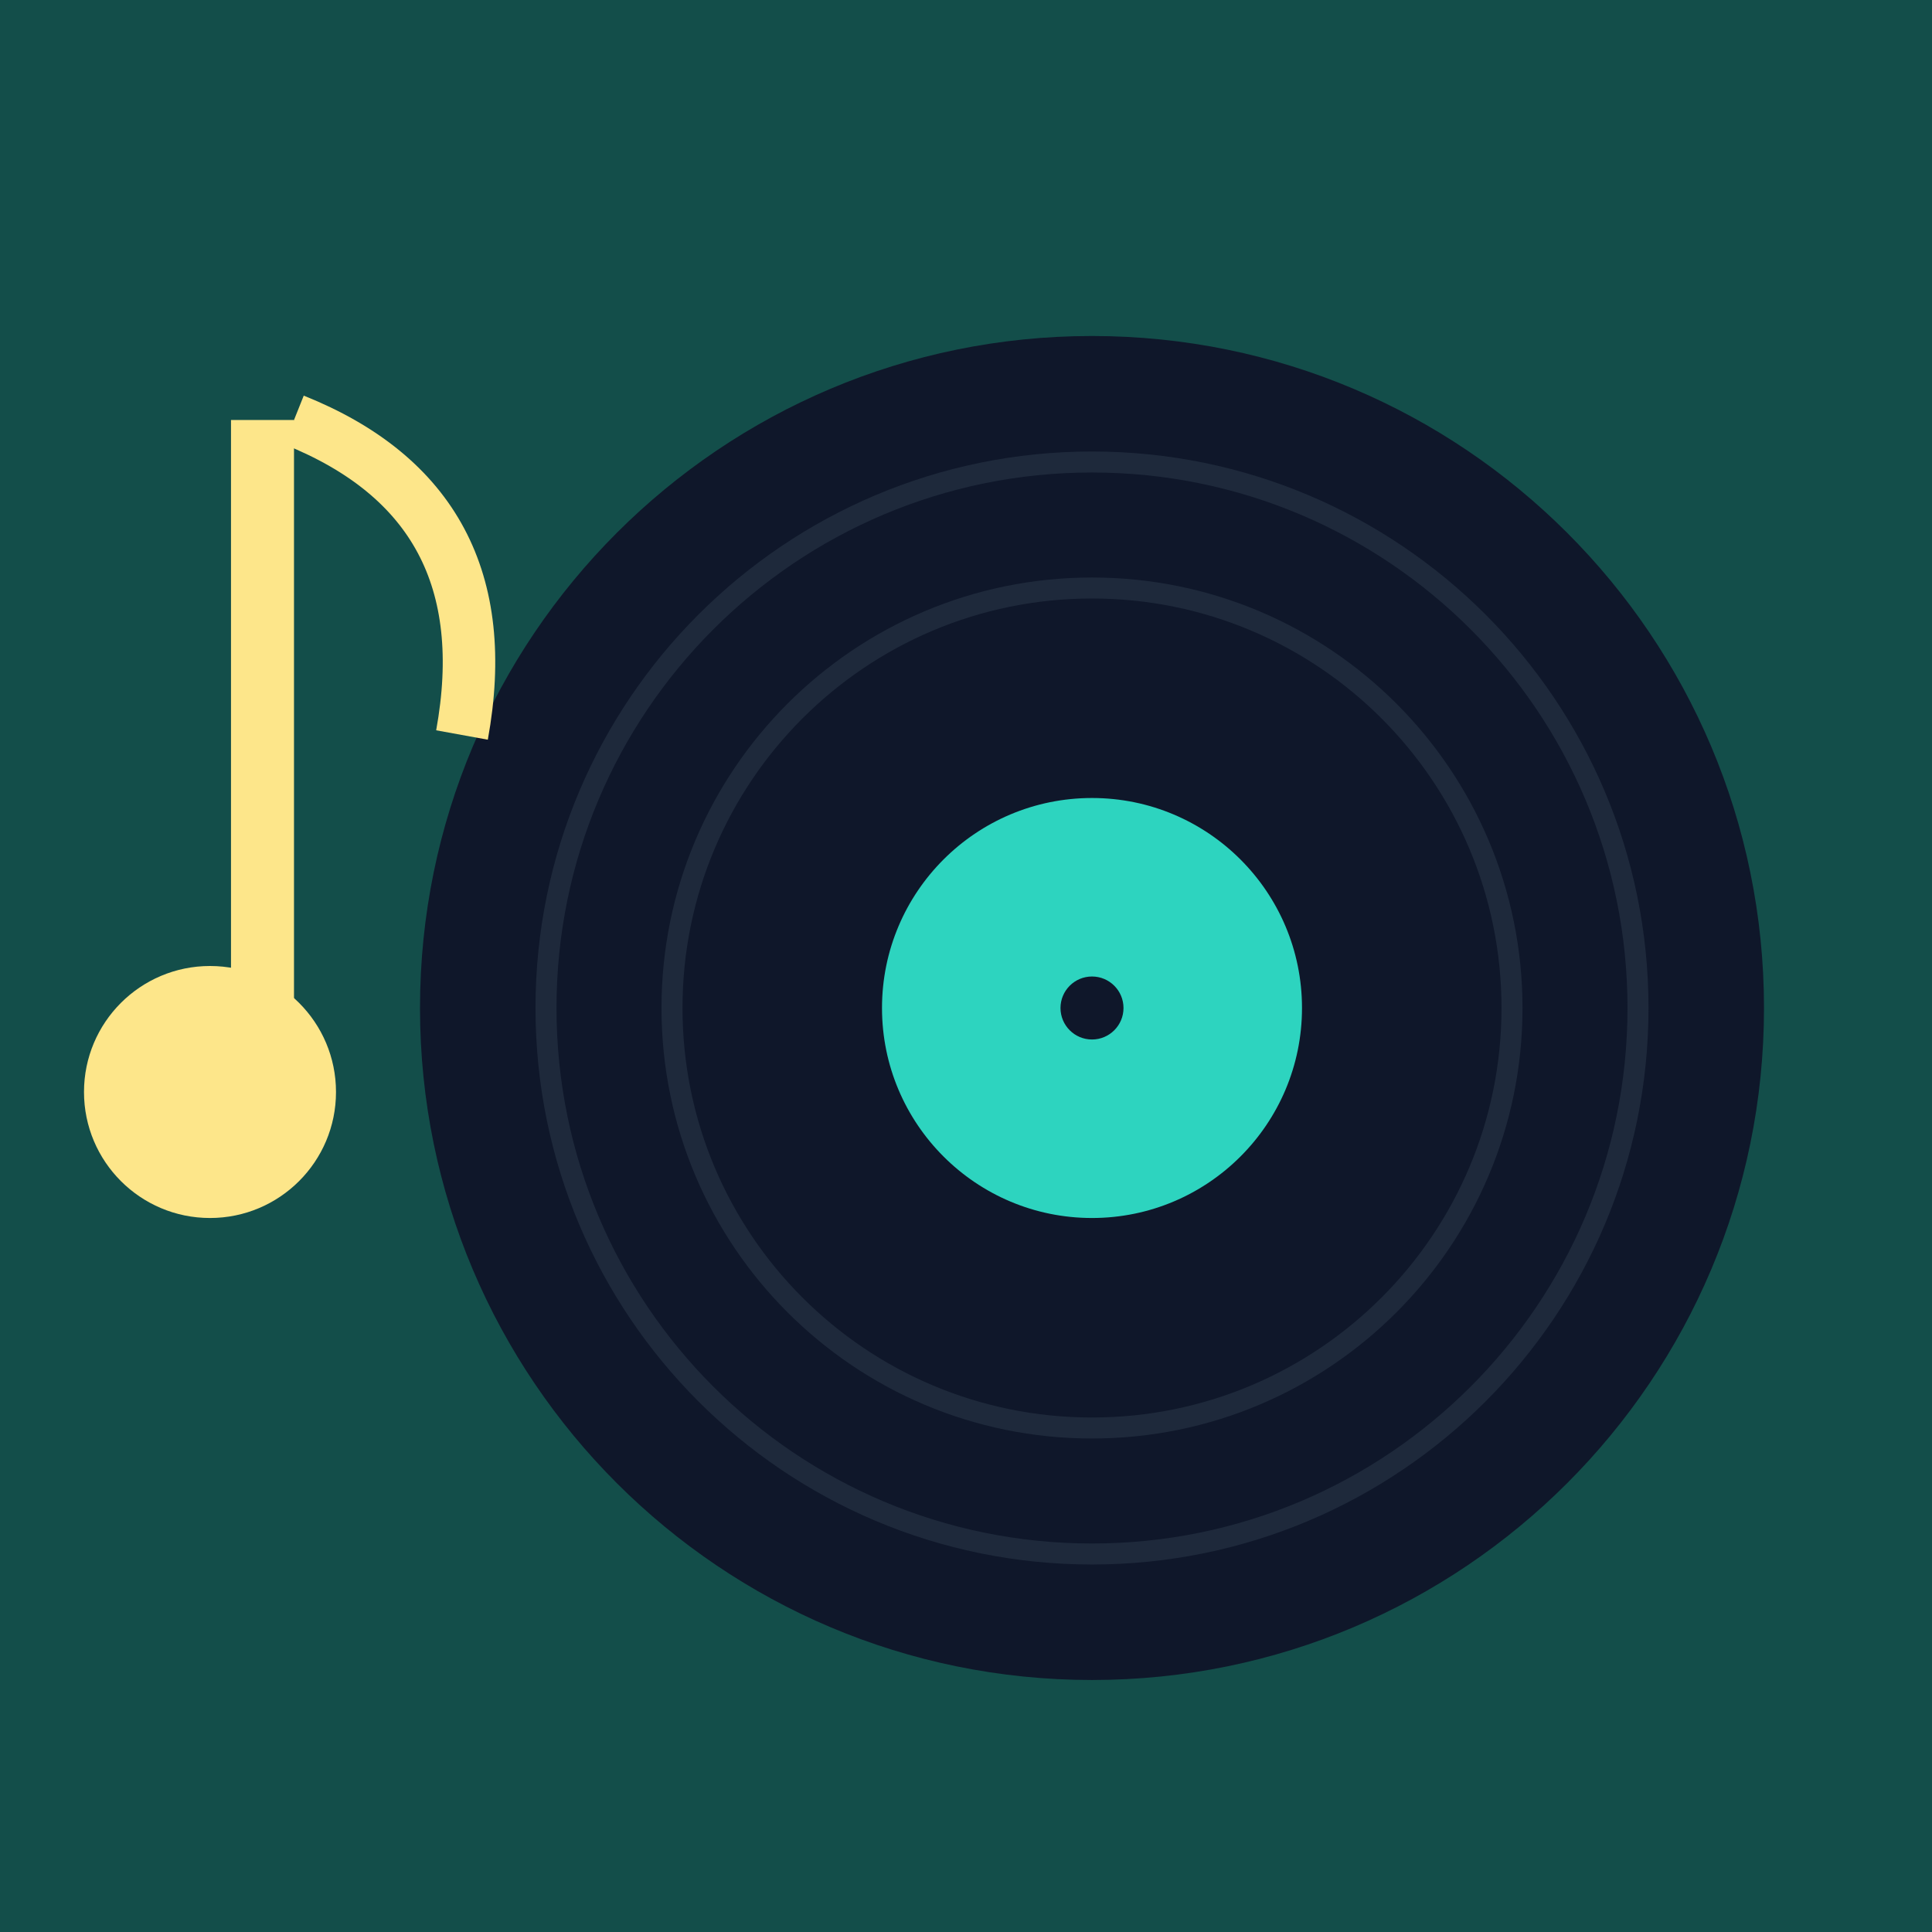
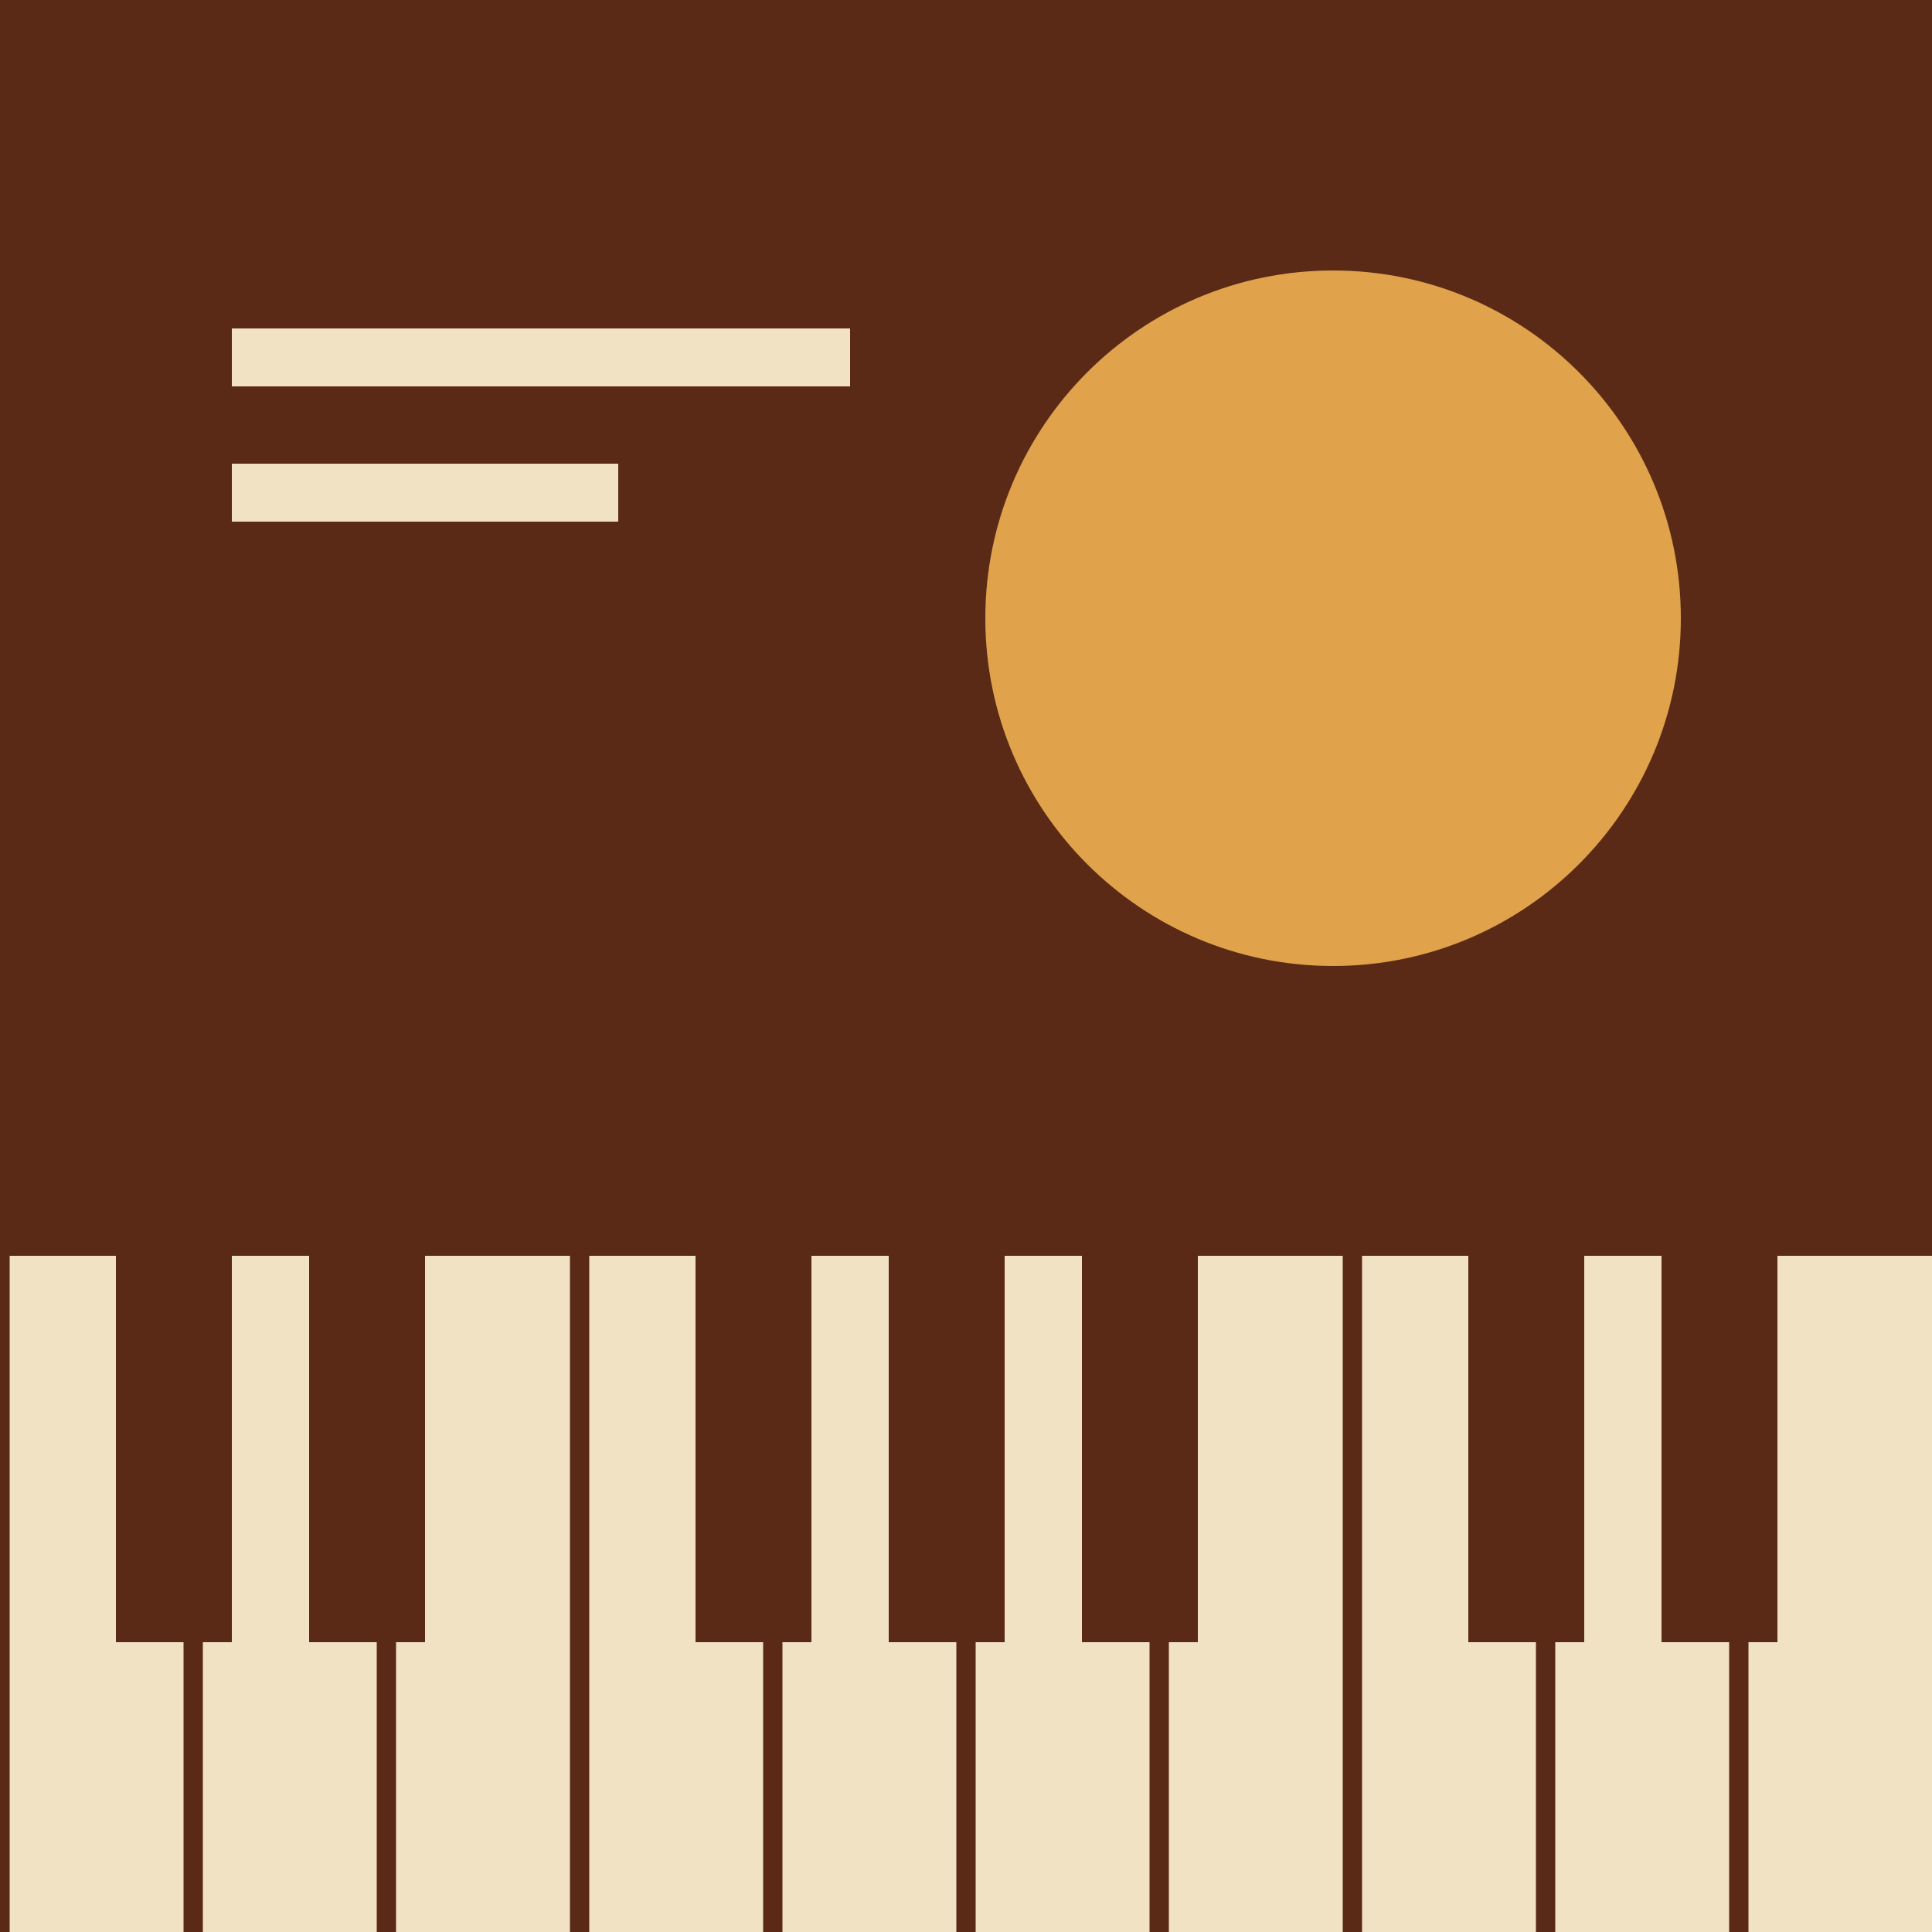
- <svg xmlns="http://www.w3.org/2000/svg" width="184" height="184" viewBox="0 0 184 184">
-   <rect width="184" height="184" fill="#134e4a" />
-   <circle cx="104" cy="96" r="64" fill="#0f172a" />
-   <circle cx="104" cy="96" r="52" fill="none" stroke="#1e293b" stroke-width="2" />
-   <circle cx="104" cy="96" r="40" fill="none" stroke="#1e293b" stroke-width="2" />
-   <circle cx="104" cy="96" r="20" fill="#2dd4bf" />
-   <circle cx="104" cy="96" r="3" fill="#0f172a" />
-   <rect x="22" y="40" width="6" height="64" fill="#fde68a" />
-   <circle cx="20" cy="104" r="12" fill="#fde68a" />
-   <path d="M28 40 Q48 48 44 70" stroke="#fde68a" stroke-width="5" fill="none" />
+ <svg xmlns="http://www.w3.org/2000/svg" width="200" height="200" viewBox="0 0 200 200">
+   <rect x="0.0" y="0.0" width="200.0" height="200.0" fill="#5a2a17" />
+   <rect x="0.0" y="130.0" width="200.0" height="70.0" fill="#f2e2c4" />
+   <path d="M0 130 L0 200" fill="none" stroke="#5a2a17" stroke-width="2" stroke-linecap="round" stroke-linejoin="round" />
+   <path d="M20 130 L20 200" fill="none" stroke="#5a2a17" stroke-width="2" stroke-linecap="round" stroke-linejoin="round" />
+   <path d="M40 130 L40 200" fill="none" stroke="#5a2a17" stroke-width="2" stroke-linecap="round" stroke-linejoin="round" />
+   <path d="M60 130 L60 200" fill="none" stroke="#5a2a17" stroke-width="2" stroke-linecap="round" stroke-linejoin="round" />
+   <path d="M80 130 L80 200" fill="none" stroke="#5a2a17" stroke-width="2" stroke-linecap="round" stroke-linejoin="round" />
+   <path d="M100 130 L100 200" fill="none" stroke="#5a2a17" stroke-width="2" stroke-linecap="round" stroke-linejoin="round" />
+   <path d="M120 130 L120 200" fill="none" stroke="#5a2a17" stroke-width="2" stroke-linecap="round" stroke-linejoin="round" />
+   <path d="M140 130 L140 200" fill="none" stroke="#5a2a17" stroke-width="2" stroke-linecap="round" stroke-linejoin="round" />
+   <path d="M160 130 L160 200" fill="none" stroke="#5a2a17" stroke-width="2" stroke-linecap="round" stroke-linejoin="round" />
+   <path d="M180 130 L180 200" fill="none" stroke="#5a2a17" stroke-width="2" stroke-linecap="round" stroke-linejoin="round" />
+   <rect x="12.0" y="130.0" width="12.0" height="40.0" fill="#5a2a17" />
+   <rect x="32.0" y="130.0" width="12.0" height="40.0" fill="#5a2a17" />
+   <rect x="72.0" y="130.0" width="12.0" height="40.0" fill="#5a2a17" />
+   <rect x="92.0" y="130.0" width="12.0" height="40.0" fill="#5a2a17" />
+   <rect x="112.0" y="130.0" width="12.0" height="40.0" fill="#5a2a17" />
+   <rect x="152.0" y="130.0" width="12.0" height="40.0" fill="#5a2a17" />
+   <rect x="172.0" y="130.0" width="12.0" height="40.0" fill="#5a2a17" />
+   <circle cx="138.0" cy="64.0" r="36.0" fill="#e0a24a" />
+   <rect x="24.0" y="34.0" width="64.0" height="6.0" fill="#f2e2c4" />
+   <rect x="24.0" y="48.0" width="40.0" height="6.0" fill="#f2e2c4" />
</svg>
